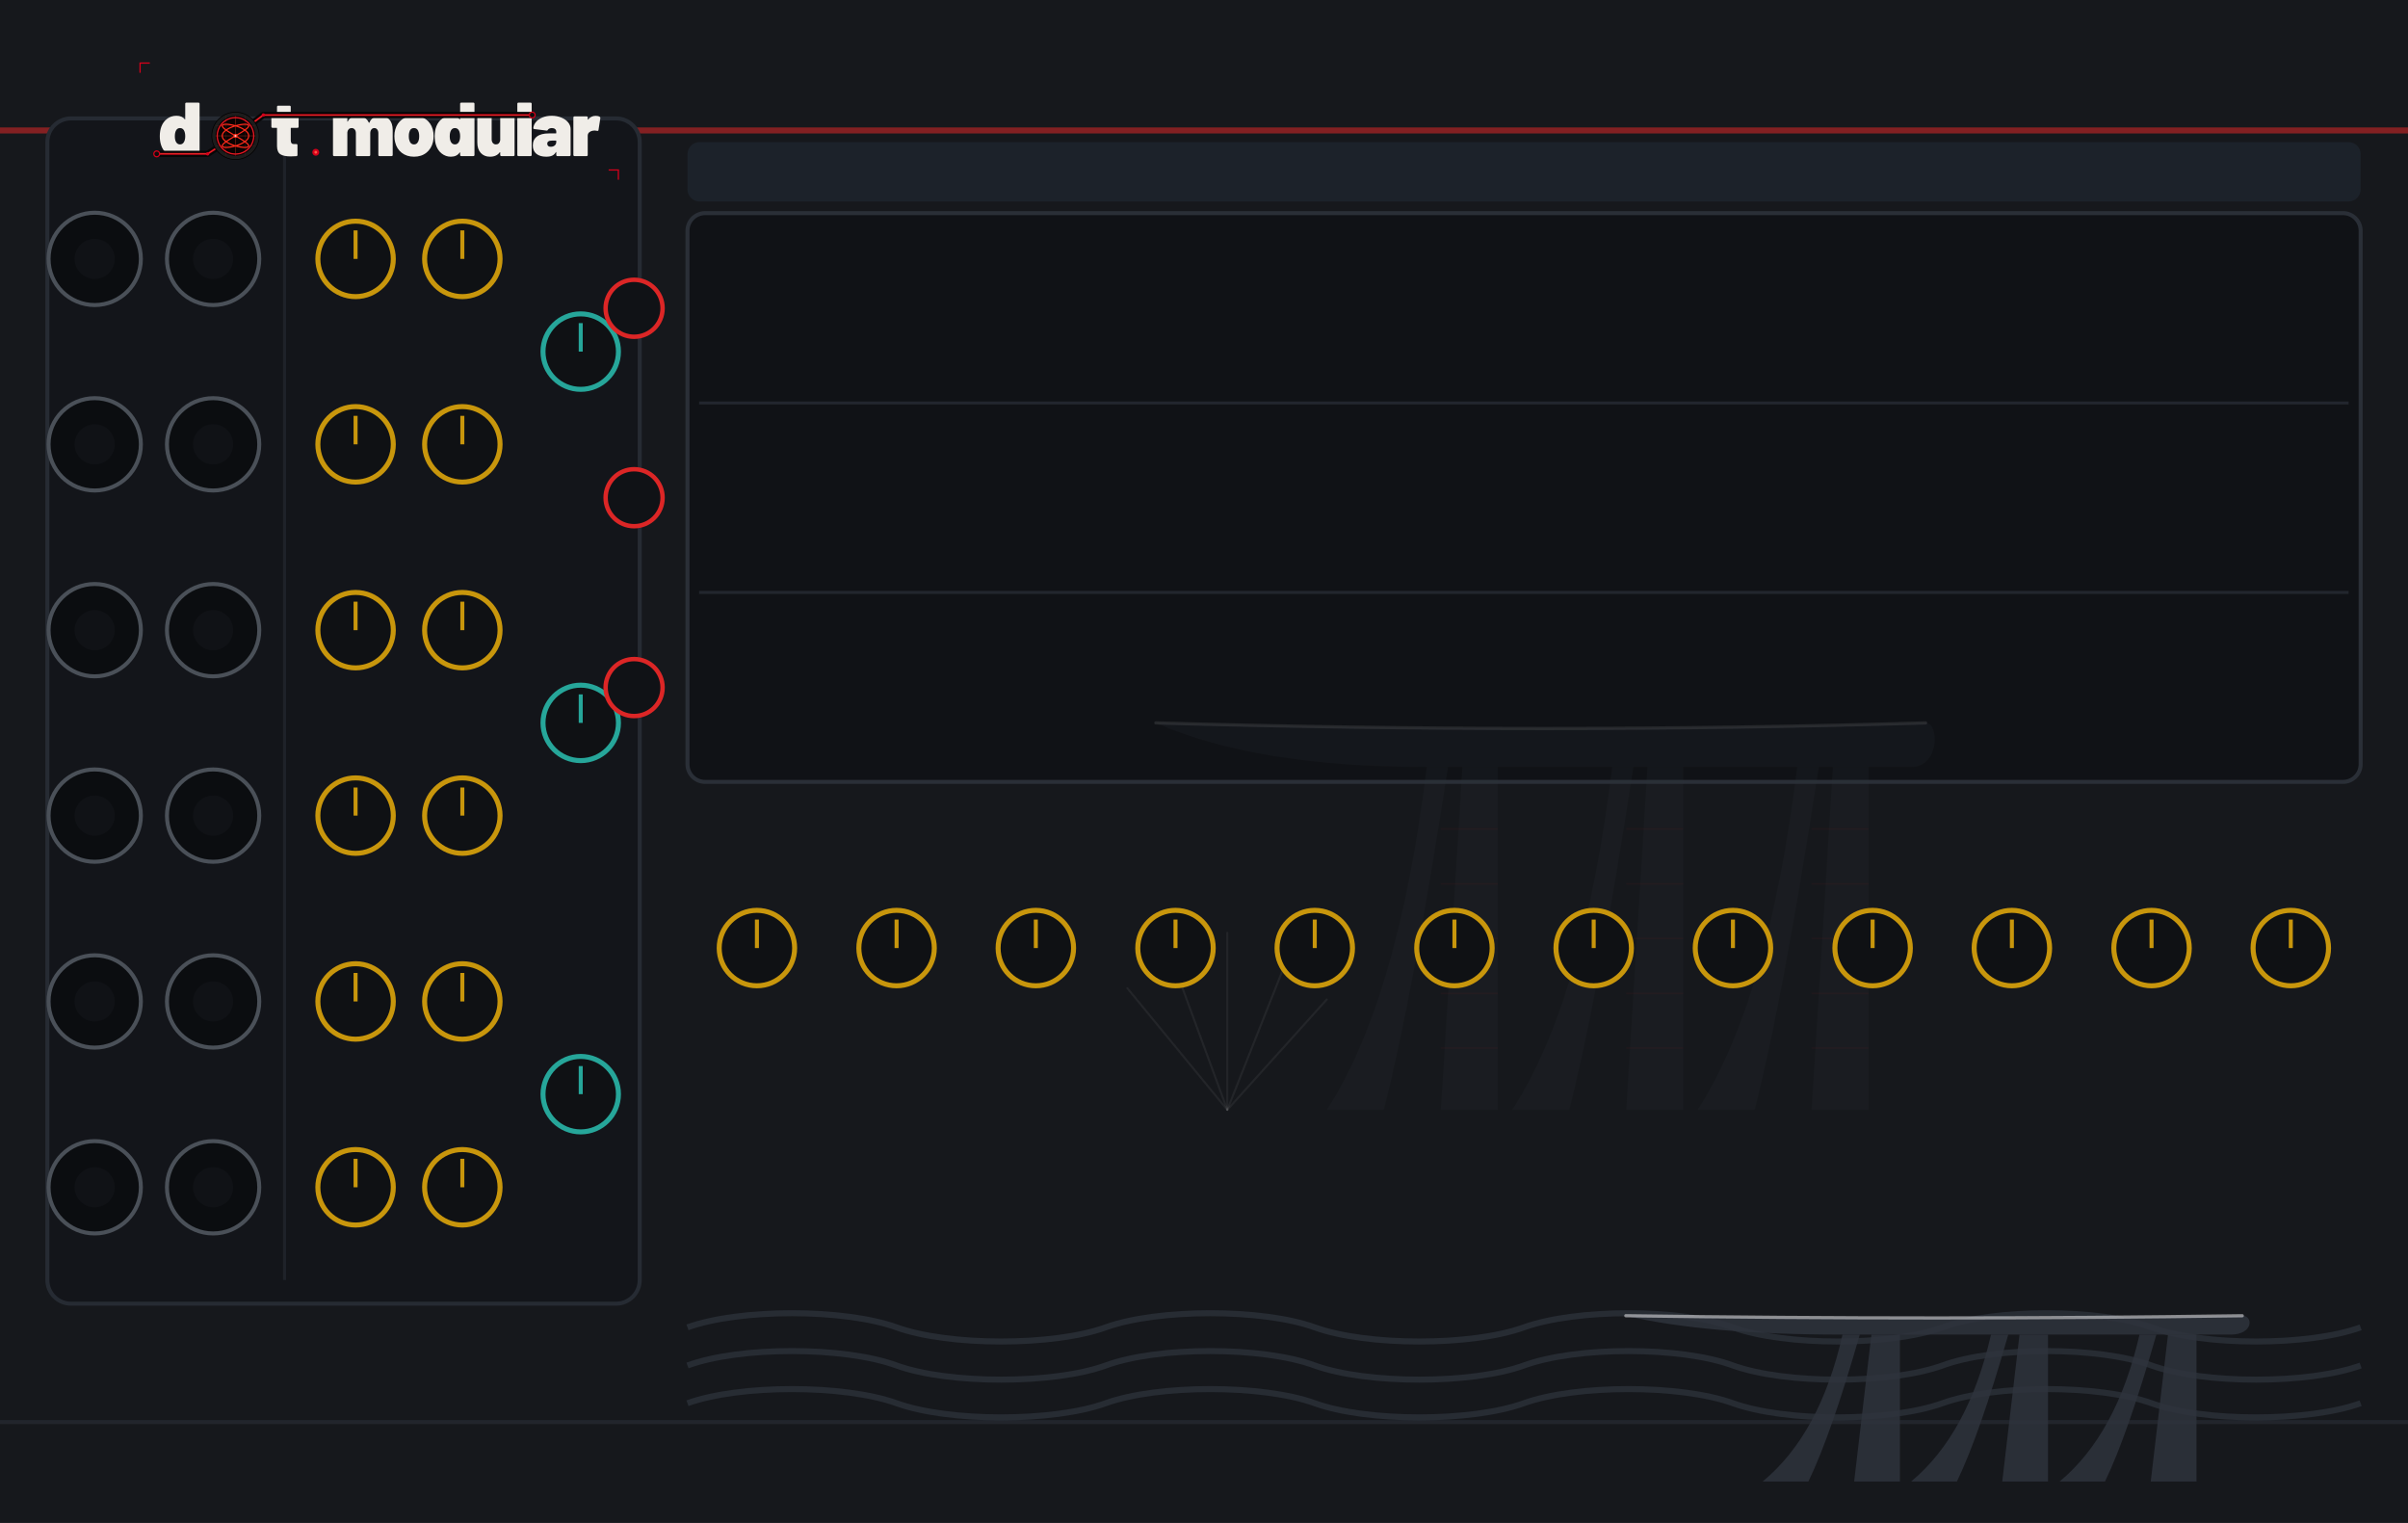
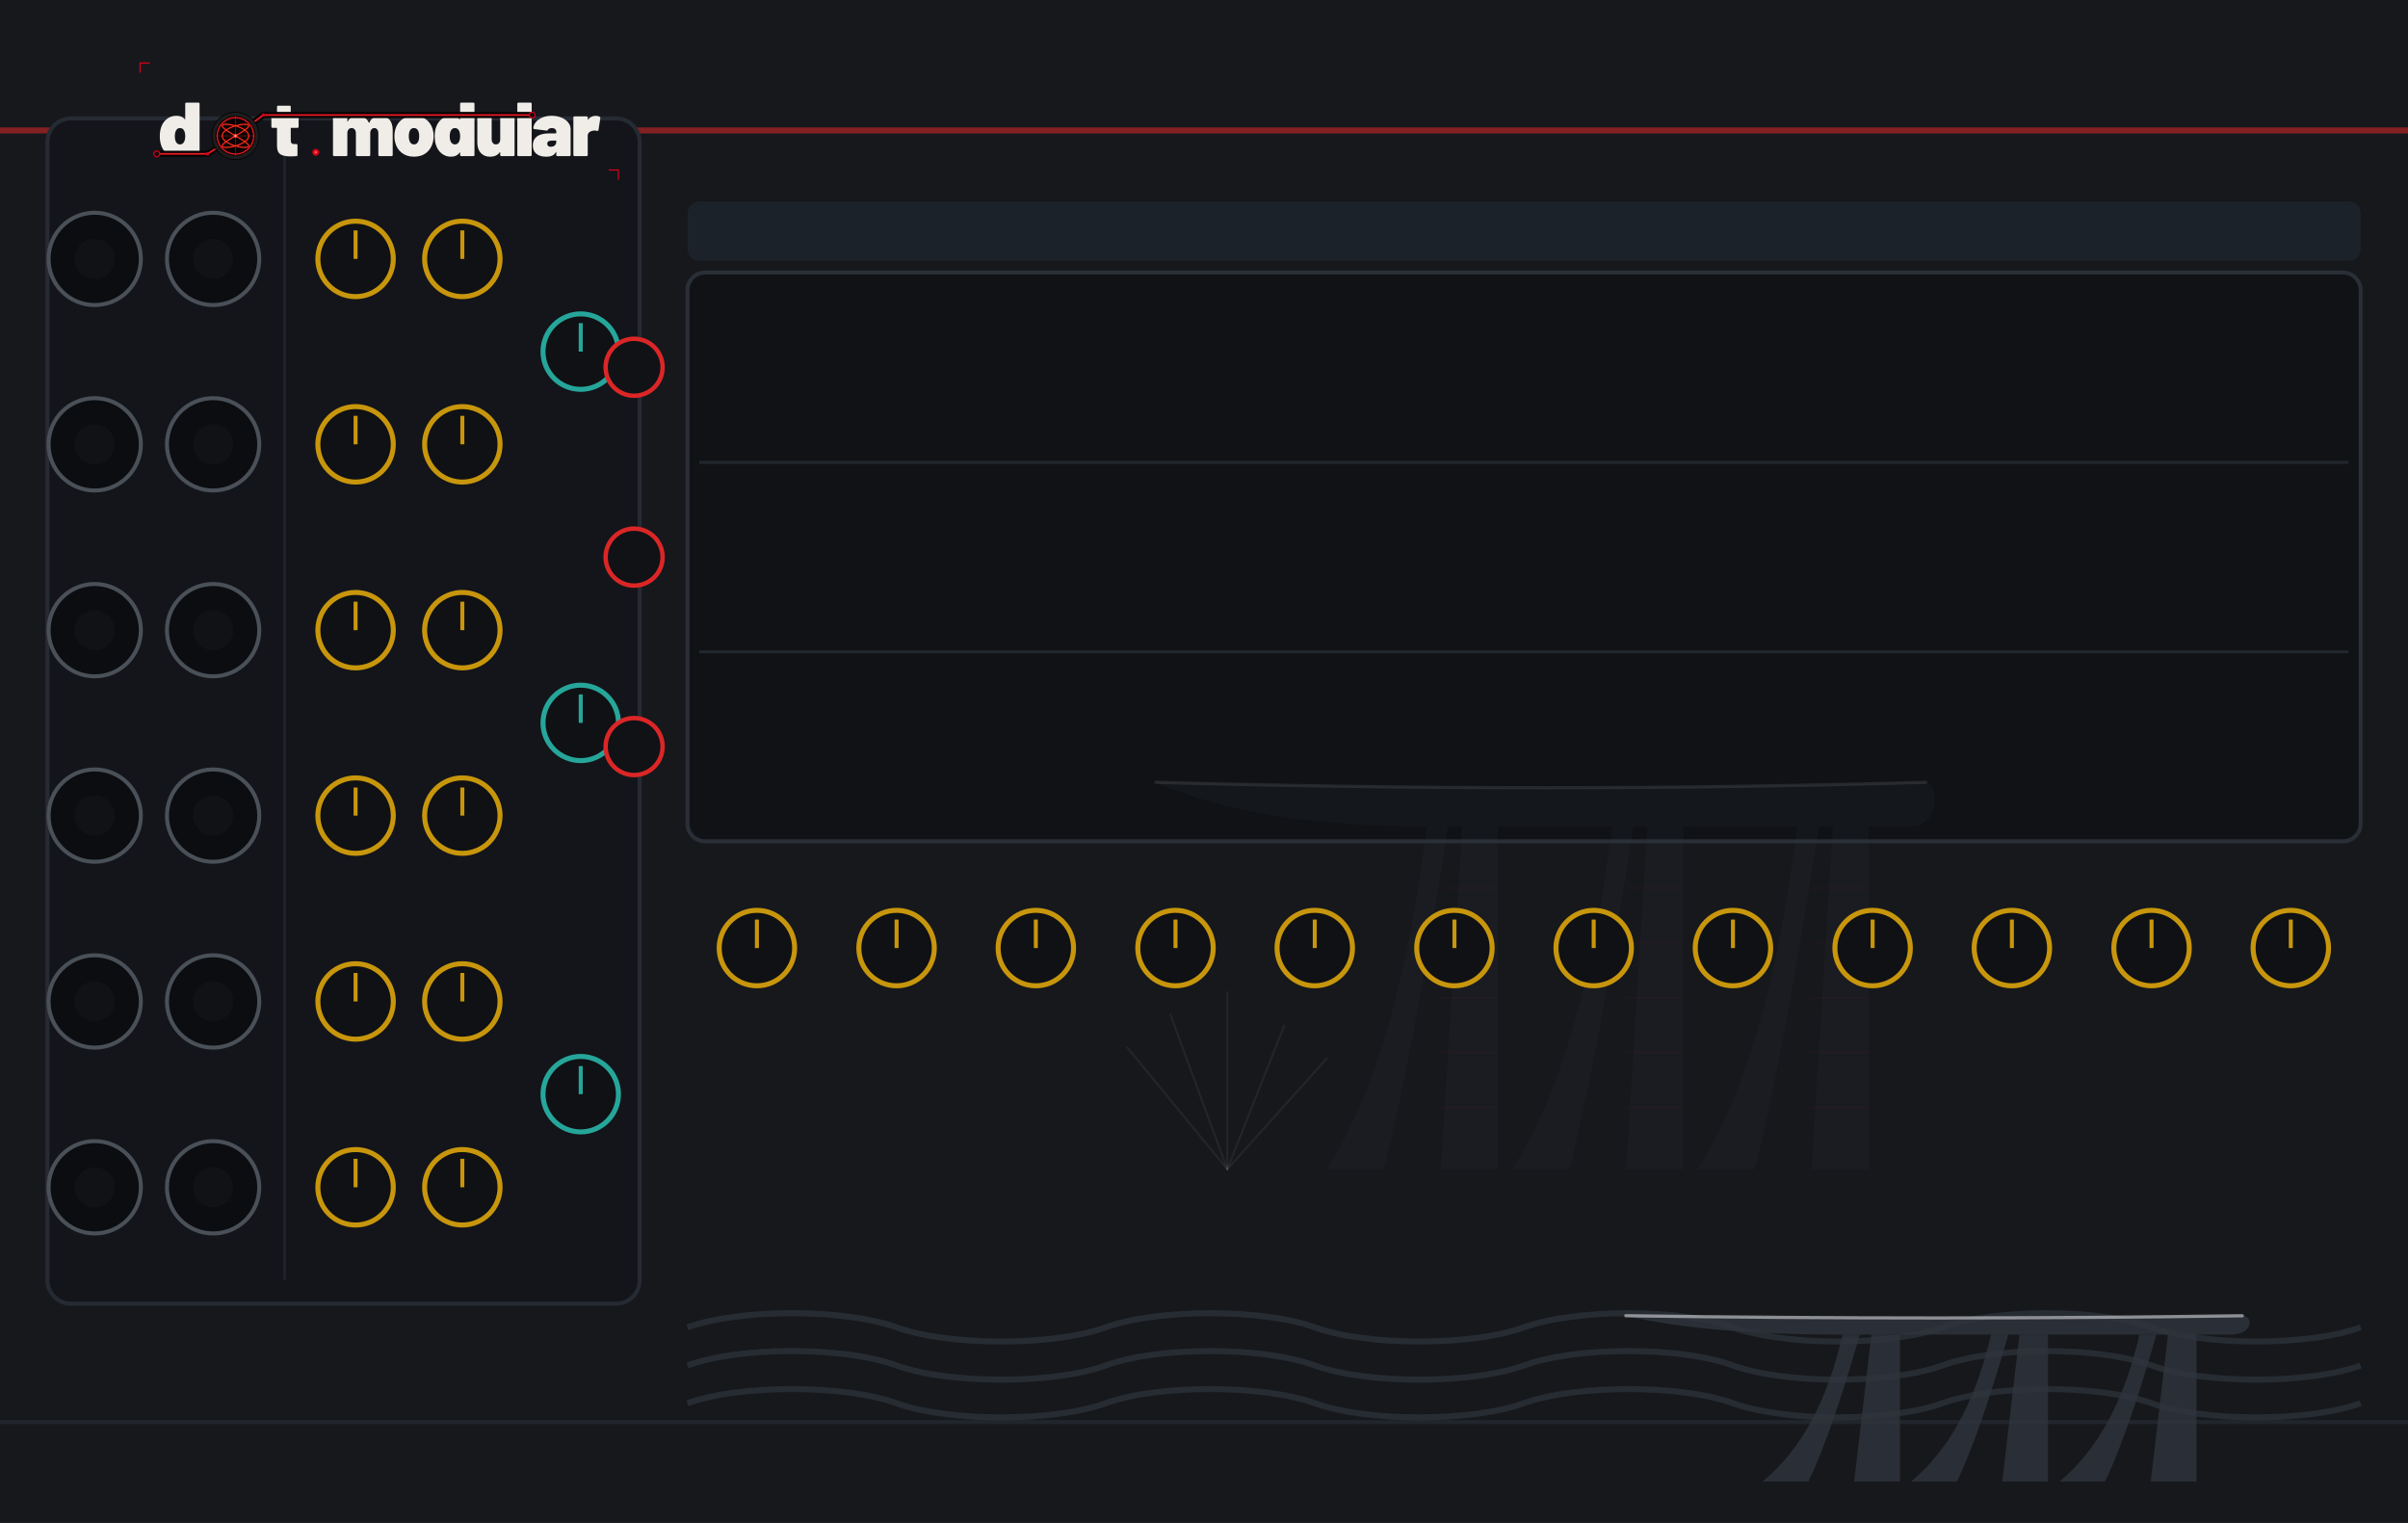
<svg xmlns="http://www.w3.org/2000/svg" width="600.0" height="379.43" viewBox="0 0 600.0 379.43">
  <g>
    <rect width="600.0" height="379.43" fill="#16181c" />
    <line x1="0" y1="32.5" x2="600.0" y2="32.5" stroke="#dc2626" stroke-width="1.5" opacity="0.55" />
    <line x1="0" y1="354.3" x2="600.0" y2="354.3" stroke="#262b33" stroke-width="1" opacity="0.7" />
-     <rect x="171.3" y="35.4" width="416.9" height="14.8" rx="3.0" fill="#202833" opacity="0.6" />
-     <rect x="171.3" y="53.1" width="416.9" height="141.7" rx="4.4" fill="#101216" stroke="#2a2f37" stroke-width="1" />
-     <path d="M 330.6 276.5 Q 348.4 249.0 355.5 191.1 L 360.8 191.1 Q 351.9 249.0 344.8 276.5 Z" fill="#2e333c" fill-opacity="0.16" />
-     <path d="M 376.8 276.5 Q 394.6 249.0 401.7 191.1 L 407.0 191.1 Q 398.1 249.0 391.0 276.5 Z" fill="#2e333c" fill-opacity="0.16" />
-     <path d="M 423.0 276.5 Q 440.7 249.0 447.8 191.1 L 453.2 191.1 Q 444.3 249.0 437.2 276.5 Z" fill="#2e333c" fill-opacity="0.16" />
-     <polygon points="359.0,276.5 364.4,191.1 373.2,191.1 373.2,276.5" fill="#2e333c" fill-opacity="0.16" />
-     <polygon points="405.2,276.5 410.5,191.1 419.4,191.1 419.4,276.5" fill="#2e333c" fill-opacity="0.16" />
-     <polygon points="451.4,276.5 456.7,191.1 465.6,191.1 465.6,276.5" fill="#2e333c" fill-opacity="0.16" />
-     <line x1="359.0" y1="206.5" x2="373.2" y2="206.5" stroke="#dc2626" stroke-width="0.4" stroke-opacity="0.048" />
-     <line x1="359.0" y1="220.2" x2="373.2" y2="220.2" stroke="#dc2626" stroke-width="0.4" stroke-opacity="0.048" />
-     <line x1="359.0" y1="233.8" x2="373.2" y2="233.8" stroke="#dc2626" stroke-width="0.4" stroke-opacity="0.048" />
-     <line x1="359.0" y1="247.5" x2="373.2" y2="247.5" stroke="#dc2626" stroke-width="0.4" stroke-opacity="0.048" />
-     <line x1="359.0" y1="261.1" x2="373.2" y2="261.1" stroke="#dc2626" stroke-width="0.4" stroke-opacity="0.048" />
-     <line x1="405.2" y1="206.5" x2="419.4" y2="206.5" stroke="#dc2626" stroke-width="0.4" stroke-opacity="0.048" />
-     <line x1="405.2" y1="220.2" x2="419.4" y2="220.2" stroke="#dc2626" stroke-width="0.4" stroke-opacity="0.048" />
-     <line x1="405.2" y1="233.8" x2="419.4" y2="233.8" stroke="#dc2626" stroke-width="0.4" stroke-opacity="0.048" />
-     <line x1="405.2" y1="247.5" x2="419.4" y2="247.5" stroke="#dc2626" stroke-width="0.4" stroke-opacity="0.048" />
-     <line x1="405.2" y1="261.1" x2="419.4" y2="261.1" stroke="#dc2626" stroke-width="0.4" stroke-opacity="0.048" />
-     <line x1="451.4" y1="206.5" x2="465.6" y2="206.5" stroke="#dc2626" stroke-width="0.4" stroke-opacity="0.048" />
-     <line x1="451.4" y1="220.2" x2="465.6" y2="220.2" stroke="#dc2626" stroke-width="0.4" stroke-opacity="0.048" />
-     <line x1="451.4" y1="233.8" x2="465.6" y2="233.8" stroke="#dc2626" stroke-width="0.4" stroke-opacity="0.048" />
-     <line x1="451.4" y1="247.5" x2="465.6" y2="247.5" stroke="#dc2626" stroke-width="0.4" stroke-opacity="0.048" />
-     <line x1="451.4" y1="261.1" x2="465.6" y2="261.1" stroke="#dc2626" stroke-width="0.4" stroke-opacity="0.048" />
-     <path d="M 288.0 180.1 Q 385.7 182.9 479.8 180.1 C 483.3 180.1 483.3 191.1 476.2 191.1 L 355.5 191.1 Q 312.9 191.1 288.0 180.1 Z" fill="#2e333c" fill-opacity="0.16" />
-     <path d="M 288.0 180.1 Q 385.7 182.9 479.8 180.1" fill="none" stroke="#d8d8dc" stroke-width="0.8" stroke-opacity="0.112" stroke-linecap="round" />
-     <line x1="305.8" y1="276.5" x2="280.9" y2="246.2" stroke="#d8d8dc" stroke-width="0.5" stroke-opacity="0.072" stroke-linecap="round" />
-     <line x1="305.8" y1="276.5" x2="291.6" y2="237.9" stroke="#d8d8dc" stroke-width="0.5" stroke-opacity="0.072" stroke-linecap="round" />
-     <line x1="305.8" y1="276.5" x2="305.8" y2="232.4" stroke="#d8d8dc" stroke-width="0.5" stroke-opacity="0.072" stroke-linecap="round" />
-     <line x1="305.8" y1="276.5" x2="320.0" y2="240.7" stroke="#d8d8dc" stroke-width="0.5" stroke-opacity="0.072" stroke-linecap="round" />
-     <line x1="305.8" y1="276.5" x2="330.6" y2="249.0" stroke="#d8d8dc" stroke-width="0.5" stroke-opacity="0.072" stroke-linecap="round" />
-     <line x1="174.2" y1="100.4" x2="585.2" y2="100.4" stroke="#2a2f37" stroke-width="0.75" opacity="0.7" />
-     <line x1="174.2" y1="147.6" x2="585.2" y2="147.6" stroke="#2a2f37" stroke-width="0.75" opacity="0.7" />
+     <rect x="171.3" y="50.2" width="416.9" height="14.8" rx="3.0" fill="#202833" opacity="0.6" />
+     <rect x="171.3" y="67.9" width="416.9" height="141.7" rx="4.4" fill="#101216" stroke="#2a2f37" stroke-width="1" />
+     <path d="M 330.6 291.3 Q 348.4 263.7 355.5 205.9 L 360.8 205.9 Q 351.9 263.7 344.8 291.3 Z" fill="#2e333c" fill-opacity="0.16" />
+     <path d="M 376.8 291.3 Q 394.6 263.7 401.7 205.9 L 407.0 205.9 Q 398.1 263.7 391.0 291.3 Z" fill="#2e333c" fill-opacity="0.16" />
+     <path d="M 423.0 291.3 Q 440.7 263.7 447.8 205.9 L 453.2 205.9 Q 444.3 263.7 437.2 291.3 Z" fill="#2e333c" fill-opacity="0.16" />
+     <polygon points="359.0,291.3 364.4,205.9 373.2,205.9 373.2,291.3" fill="#2e333c" fill-opacity="0.16" />
+     <polygon points="405.2,291.3 410.5,205.9 419.4,205.9 419.4,291.3" fill="#2e333c" fill-opacity="0.16" />
+     <polygon points="451.4,291.3 456.7,205.9 465.6,205.9 465.6,291.3" fill="#2e333c" fill-opacity="0.16" />
+     <line x1="359.0" y1="221.3" x2="373.2" y2="221.3" stroke="#dc2626" stroke-width="0.4" stroke-opacity="0.048" />
+     <line x1="359.0" y1="234.9" x2="373.2" y2="234.9" stroke="#dc2626" stroke-width="0.4" stroke-opacity="0.048" />
+     <line x1="359.0" y1="248.6" x2="373.2" y2="248.6" stroke="#dc2626" stroke-width="0.4" stroke-opacity="0.048" />
+     <line x1="359.0" y1="262.2" x2="373.2" y2="262.2" stroke="#dc2626" stroke-width="0.4" stroke-opacity="0.048" />
+     <line x1="359.0" y1="275.9" x2="373.2" y2="275.9" stroke="#dc2626" stroke-width="0.4" stroke-opacity="0.048" />
+     <line x1="405.2" y1="221.3" x2="419.4" y2="221.3" stroke="#dc2626" stroke-width="0.4" stroke-opacity="0.048" />
+     <line x1="405.2" y1="234.9" x2="419.4" y2="234.9" stroke="#dc2626" stroke-width="0.4" stroke-opacity="0.048" />
+     <line x1="405.2" y1="248.6" x2="419.4" y2="248.6" stroke="#dc2626" stroke-width="0.4" stroke-opacity="0.048" />
+     <line x1="405.2" y1="262.2" x2="419.4" y2="262.2" stroke="#dc2626" stroke-width="0.4" stroke-opacity="0.048" />
+     <line x1="405.2" y1="275.9" x2="419.4" y2="275.9" stroke="#dc2626" stroke-width="0.4" stroke-opacity="0.048" />
+     <line x1="451.4" y1="221.3" x2="465.6" y2="221.3" stroke="#dc2626" stroke-width="0.4" stroke-opacity="0.048" />
+     <line x1="451.4" y1="234.9" x2="465.6" y2="234.9" stroke="#dc2626" stroke-width="0.4" stroke-opacity="0.048" />
+     <line x1="451.4" y1="248.6" x2="465.6" y2="248.6" stroke="#dc2626" stroke-width="0.4" stroke-opacity="0.048" />
+     <line x1="451.4" y1="262.2" x2="465.6" y2="262.2" stroke="#dc2626" stroke-width="0.4" stroke-opacity="0.048" />
+     <line x1="451.4" y1="275.9" x2="465.6" y2="275.9" stroke="#dc2626" stroke-width="0.4" stroke-opacity="0.048" />
+     <path d="M 288.0 194.9 Q 385.7 197.6 479.8 194.9 C 483.3 194.9 483.3 205.9 476.2 205.9 L 355.5 205.9 Q 312.9 205.9 288.0 194.9 Z" fill="#2e333c" fill-opacity="0.16" />
+     <path d="M 288.0 194.9 Q 385.7 197.6 479.8 194.9" fill="none" stroke="#d8d8dc" stroke-width="0.8" stroke-opacity="0.112" stroke-linecap="round" />
+     <line x1="305.8" y1="291.3" x2="280.9" y2="261.0" stroke="#d8d8dc" stroke-width="0.5" stroke-opacity="0.072" stroke-linecap="round" />
+     <line x1="305.8" y1="291.3" x2="291.6" y2="252.7" stroke="#d8d8dc" stroke-width="0.5" stroke-opacity="0.072" stroke-linecap="round" />
+     <line x1="305.8" y1="291.3" x2="305.8" y2="247.2" stroke="#d8d8dc" stroke-width="0.5" stroke-opacity="0.072" stroke-linecap="round" />
+     <line x1="305.8" y1="291.3" x2="320.0" y2="255.5" stroke="#d8d8dc" stroke-width="0.5" stroke-opacity="0.072" stroke-linecap="round" />
+     <line x1="305.8" y1="291.3" x2="330.6" y2="263.7" stroke="#d8d8dc" stroke-width="0.5" stroke-opacity="0.072" stroke-linecap="round" />
+     <line x1="174.2" y1="115.2" x2="585.2" y2="115.2" stroke="#2a2f37" stroke-width="0.75" opacity="0.7" />
+     <line x1="174.2" y1="162.4" x2="585.2" y2="162.4" stroke="#2a2f37" stroke-width="0.75" opacity="0.7" />
    <path d="M 171.3 330.7 C 184.3 326.0 210.3 326.0 223.4 330.7 C 236.4 335.4 262.5 335.4 275.5 330.7 C 288.5 326.0 314.6 326.0 327.6 330.7 C 340.6 335.4 366.7 335.4 379.7 330.7 C 392.8 326.0 418.8 326.0 431.8 330.7 C 444.9 335.4 470.9 335.4 484.0 330.7 C 497.0 326.0 523.0 326.0 536.1 330.7 C 549.1 335.4 575.2 335.4 588.2 330.7 " fill="none" stroke="#333944" stroke-width="1.5" stroke-opacity="0.6" />
    <path d="M 171.3 340.2 C 184.3 335.4 210.3 335.4 223.4 340.2 C 236.4 344.9 262.5 344.9 275.5 340.2 C 288.5 335.4 314.6 335.4 327.6 340.2 C 340.6 344.9 366.7 344.9 379.7 340.2 C 392.8 335.4 418.8 335.4 431.8 340.2 C 444.9 344.9 470.9 344.9 484.0 340.2 C 497.0 335.4 523.0 335.4 536.1 340.2 C 549.1 344.9 575.2 344.9 588.2 340.2 " fill="none" stroke="#333944" stroke-width="1.5" stroke-opacity="0.6" />
    <path d="M 171.3 349.6 C 184.3 344.9 210.3 344.9 223.4 349.6 C 236.4 354.3 262.5 354.3 275.5 349.6 C 288.5 344.9 314.6 344.9 327.6 349.6 C 340.6 354.3 366.7 354.3 379.7 349.6 C 392.8 344.9 418.8 344.9 431.8 349.6 C 444.9 354.3 470.9 354.3 484.0 349.6 C 497.0 344.9 523.0 344.9 536.1 349.6 C 549.1 354.3 575.2 354.3 588.2 349.6 " fill="none" stroke="#333944" stroke-width="1.5" stroke-opacity="0.6" />
    <path d="M 439.2 369.1 Q 453.5 357.3 459.1 332.5 L 463.4 332.5 Q 456.3 357.3 450.6 369.1 Z" fill="#2e333c" fill-opacity="0.85" />
    <path d="M 476.2 369.1 Q 490.4 357.3 496.1 332.5 L 500.4 332.5 Q 493.3 357.3 487.6 369.1 Z" fill="#2e333c" fill-opacity="0.85" />
    <path d="M 513.2 369.1 Q 527.4 357.3 533.1 332.5 L 537.3 332.5 Q 530.2 357.3 524.5 369.1 Z" fill="#2e333c" fill-opacity="0.85" />
    <polygon points="462.0,369.1 466.3,332.5 473.4,332.5 473.4,369.1" fill="#2e333c" fill-opacity="0.85" />
    <polygon points="498.9,369.1 503.2,332.5 510.3,332.5 510.3,369.1" fill="#2e333c" fill-opacity="0.85" />
    <polygon points="535.9,369.1 540.2,332.5 547.3,332.5 547.3,369.1" fill="#2e333c" fill-opacity="0.85" />
    <path d="M 405.1 327.8 Q 483.3 328.9 558.7 327.8 C 561.5 327.8 561.5 332.5 555.8 332.5 L 459.1 332.5 Q 425.0 332.5 405.1 327.8 Z" fill="#2e333c" fill-opacity="0.85" />
    <path d="M 405.1 327.8 Q 483.3 328.9 558.7 327.8" fill="none" stroke="#d8d8dc" stroke-width="0.8" stroke-opacity="0.595" stroke-linecap="round" />
    <rect x="11.8" y="29.5" width="147.6" height="295.3" rx="5.9" fill="#13151a" stroke="#262b33" stroke-width="1" />
    <line x1="70.9" y1="35.4" x2="70.9" y2="318.9" stroke="#262b33" stroke-width="0.75" opacity="0.6" />
  </g>
  <g>
    <g transform="translate(32.48,13.29) scale(0.17297)">
      <g transform="translate(40.00,148.00) scale(0.11,-0.11)">
        <path d="M370 700H528Q535 700 539.0 696.0Q543 692 543 685V15Q543 8 539.0 4.0Q535 0 528 0H370Q363 0 359.0 4.0Q355 8 355 15V45Q355 48 353.0 49.0Q351 50 349 47Q312 -8 233 -8Q166 -8 112.5 34.5Q59 77 37 150Q22 200 22 262Q22 334 44 390Q68 451 119.0 489.5Q170 528 241 528Q314 528 349 482Q351 480 353.0 480.5Q355 481 355 484V685Q355 692 359.0 696.0Q363 700 370 700ZM355 259Q355 307 339 336Q321 367 287 367Q251 367 234 334Q219 306 219 259Q219 214 234 186Q252 153 287 153Q322 153 340 187Q355 216 355 259Z" fill="#f0ede8" />
      </g>
      <g transform="translate(201.37,148.00) scale(0.11,-0.11)">
        <path d="M358 370H275Q270 370 270 365V208Q270 158 306 158H343Q350 158 354.0 154.0Q358 150 358 143V15Q358 1 343 -1Q304 -4 268 -4Q177 -4 134.0 24.0Q91 52 90 130V365Q90 370 85 370H31Q24 370 20.0 374.0Q16 378 16 385V505Q16 512 20.0 516.0Q24 520 31 520H85Q90 520 90 525V645Q90 652 94.0 656.0Q98 660 105 660H255Q262 660 266.0 656.0Q270 652 270 645V525Q270 520 275 520H358Q365 520 369.0 516.0Q373 512 373 505V385Q373 378 369.0 374.0Q365 370 358 370Z" fill="#f0ede8" />
      </g>
      <g transform="translate(288.27,148.00) scale(0.11,-0.11)">
        <path d="M815 341V15Q815 8 811.0 4.0Q807 0 800 0H642Q635 0 631.0 4.0Q627 8 627 15V300Q627 330 612.5 348.5Q598 367 575 367Q551 367 536.0 348.5Q521 330 521 300V15Q521 8 517.0 4.0Q513 0 506 0H348Q341 0 337.0 4.0Q333 8 333 15V300Q333 330 317.5 348.5Q302 367 277 367Q255 367 240.5 353.5Q226 340 222 317Q221 315 221 311V15Q221 8 217.0 4.0Q213 0 206 0H48Q41 0 37.0 4.0Q33 8 33 15V505Q33 512 37.0 516.0Q41 520 48 520H206Q213 520 217.0 516.0Q221 512 221 505V455Q221 451 223.0 451.0Q225 451 227 454Q265 528 355 528Q406 528 444.5 504.5Q483 481 503 437Q506 432 509 438Q529 483 564.5 505.5Q600 528 648 528Q727 528 771.0 479.0Q815 430 815 341Z" fill="#f0ede8" />
      </g>
      <g transform="translate(377.92,148.00) scale(0.11,-0.11)">
        <path d="M32 181Q22 217 22 261Q22 310 34 350Q58 433 122.5 480.5Q187 528 280 528Q373 528 436.5 480.5Q500 433 524 352Q536 310 536 263Q536 225 528 187Q507 97 441.5 44.5Q376 -8 279 -8Q184 -8 118.5 43.0Q53 94 32 181ZM343 217Q347 236 347 262Q347 285 342 308Q327 367 279 367Q229 367 216 308Q211 291 211 262Q211 236 215 217Q230 153 279 153Q305 153 321.0 170.5Q337 188 343 217Z" fill="#f0ede8" />
      </g>
      <g transform="translate(436.00,148.00) scale(0.11,-0.11)">
        <path d="M370 700H528Q535 700 539.0 696.0Q543 692 543 685V15Q543 8 539.0 4.0Q535 0 528 0H370Q363 0 359.0 4.0Q355 8 355 15V45Q355 48 353.0 49.0Q351 50 349 47Q312 -8 233 -8Q166 -8 112.5 34.5Q59 77 37 150Q22 200 22 262Q22 334 44 390Q68 451 119.0 489.5Q170 528 241 528Q314 528 349 482Q351 480 353.0 480.5Q355 481 355 484V685Q355 692 359.0 696.0Q363 700 370 700ZM355 259Q355 307 339 336Q321 367 287 367Q251 367 234 334Q219 306 219 259Q219 214 234 186Q252 153 287 153Q322 153 340 187Q355 216 355 259Z" fill="#f0ede8" />
      </g>
      <g transform="translate(496.39,148.00) scale(0.11,-0.11)">
        <path d="M346 520H504Q511 520 515.0 516.0Q519 512 519 505V15Q519 8 515.0 4.0Q511 0 504 0H346Q339 0 335.0 4.0Q331 8 331 15V48Q331 51 329.0 52.0Q327 53 325 50Q284 -8 197 -8Q121 -8 76.0 41.5Q31 91 31 179V505Q31 512 35.0 516.0Q39 520 46 520H204Q211 520 215.0 516.0Q219 512 219 505V220Q219 190 234.5 171.5Q250 153 275 153Q297 153 311.5 166.5Q326 180 330 203Q331 205 331 209V505Q331 512 335.0 516.0Q339 520 346 520Z" fill="#f0ede8" />
      </g>
      <g transform="translate(553.81,148.00) scale(0.11,-0.11)">
        <path d="M33 15V685Q33 692 37.0 696.0Q41 700 48 700H206Q213 700 217.0 696.0Q221 692 221 685V15Q221 8 217.0 4.0Q213 0 206 0H48Q41 0 37.0 4.0Q33 8 33 15Z" fill="#f0ede8" />
      </g>
      <g transform="translate(578.45,148.00) scale(0.11,-0.11)">
        <path d="M507 355V15Q507 8 503.0 4.0Q499 0 492 0H334Q327 0 323.0 4.0Q319 8 319 15V50Q319 54 317.5 54.5Q316 55 314 52Q297 21 267.0 6.5Q237 -8 188 -8Q106 -8 59.0 29.5Q12 67 12 139Q12 215 65.5 256.0Q119 297 221 297H314Q319 297 319 302V320Q319 341 303.5 354.0Q288 367 262 367Q244 367 230.0 361.0Q216 355 210 345Q206 338 202.5 335.5Q199 333 193 334L32 354Q18 356 18 366Q22 411 54.0 448.0Q86 485 139.5 506.5Q193 528 259 528Q327 528 384.0 505.0Q441 482 474.0 442.0Q507 402 507 355ZM319 185V198Q319 203 314 203H264Q201 203 201 162Q201 144 212.5 133.0Q224 122 246 122Q278 122 298.5 139.0Q319 156 319 185Z" fill="#f0ede8" />
      </g>
      <g transform="translate(634.55,148.00) scale(0.11,-0.11)">
        <path d="M379 514Q388 509 386 495L362 341Q361 333 356.5 331.0Q352 329 344 331Q326 335 312 335Q297 335 284 332Q258 327 239.5 310.5Q221 294 221 266V15Q221 8 217.0 4.0Q213 0 206 0H48Q41 0 37.0 4.0Q33 8 33 15V505Q33 512 37.0 516.0Q41 520 48 520H206Q213 520 217.0 516.0Q221 512 221 505V481Q221 478 223.0 477.0Q225 476 226 478Q264 527 325 527Q359 527 379 514Z" fill="#f0ede8" />
      </g>
      <path d="M 38.0,144.8 L 111.3,144.8 L 151.4,118.8 L 191.6,88.8 L 578.9,88.8" fill="none" stroke="#070707" stroke-width="9.0" stroke-linecap="round" stroke-linejoin="round" />
      <path d="M 38.0,144.8 L 111.3,144.8 L 151.4,118.8 L 191.6,88.8 L 578.9,88.8" fill="none" stroke="#d4001a" stroke-width="2.60" stroke-linecap="round" stroke-linejoin="round" />
      <path d="M 38.0,144.8 L 111.3,144.8 L 151.4,118.8 L 191.6,88.8 L 578.9,88.8" fill="none" stroke="#ff5533" stroke-width="0.88" stroke-linecap="round" stroke-linejoin="round" opacity="0.7" />
      <circle cx="38.0" cy="144.8" r="4.2" fill="#0d0d0d" stroke="#d4001a" stroke-width="1.76" />
      <circle cx="578.9" cy="88.8" r="4.2" fill="#0d0d0d" stroke="#d4001a" stroke-width="1.76" />
      <circle cx="111.3" cy="144.8" r="2.4" fill="#d4001a" />
      <circle cx="191.6" cy="88.8" r="2.4" fill="#d4001a" />
      <g transform="translate(151.430,118.850)">
        <circle r="34.100" fill="#1c1c1c" stroke="#000000" stroke-width="1.023" />
        <circle r="28.644" fill="#0a0202" />
        <g stroke="#a83020" stroke-width="0.682" opacity="0.9">
          <line x1="-28.644" y1="0" x2="28.644" y2="0" />
          <line x1="0" y1="-28.644" x2="0" y2="28.644" />
        </g>
        <g stroke="#7a2018" stroke-width="0.443" opacity="0.6">
          <line x1="-28.644" y1="-14.322" x2="28.644" y2="-14.322" />
          <line x1="-14.322" y1="-28.644" x2="-14.322" y2="28.644" />
          <line x1="-28.644" y1="14.322" x2="28.644" y2="14.322" />
          <line x1="14.322" y1="-28.644" x2="14.322" y2="28.644" />
        </g>
        <path d="M 19.10,0.00 L 19.01,1.05 L 18.76,2.09 L 18.34,3.13 L 17.76,4.16 L 17.01,5.16 L 16.12,6.15 L 15.09,7.11 L 13.92,8.05 L 12.63,8.95 L 11.22,9.82 L 9.72,10.65 L 8.13,11.44 L 6.47,12.18 L 4.75,12.87 L 2.99,13.52 L 1.20,14.11 L -0.60,14.64 L -2.39,15.12 L -4.17,15.54 L -5.90,15.89 L -7.58,16.18 L -9.20,16.41 L -10.73,16.58 L -12.17,16.68 L -13.50,16.71 L -14.71,16.68 L -15.79,16.58 L -16.73,16.41 L -17.53,16.18 L -18.16,15.89 L -18.64,15.54 L -18.95,15.12 L -19.09,14.64 L -19.06,14.11 L -18.86,13.52 L -18.50,12.87 L -17.97,12.18 L -17.28,11.44 L -16.44,10.65 L -15.45,9.82 L -14.32,8.95 L -13.07,8.05 L -11.70,7.11 L -10.23,6.15 L -8.67,5.16 L -7.03,4.16 L -5.33,3.13 L -3.58,2.09 L -1.80,1.05 L -0.00,0.00 L 1.80,-1.05 L 3.58,-2.09 L 5.33,-3.13 L 7.03,-4.16 L 8.67,-5.16 L 10.23,-6.15 L 11.70,-7.11 L 13.07,-8.05 L 14.32,-8.95 L 15.45,-9.82 L 16.44,-10.65 L 17.28,-11.44 L 17.97,-12.18 L 18.50,-12.87 L 18.86,-13.52 L 19.06,-14.11 L 19.09,-14.64 L 18.95,-15.12 L 18.64,-15.54 L 18.16,-15.89 L 17.53,-16.18 L 16.73,-16.41 L 15.79,-16.58 L 14.71,-16.68 L 13.50,-16.71 L 12.17,-16.68 L 10.73,-16.58 L 9.20,-16.41 L 7.58,-16.18 L 5.90,-15.89 L 4.17,-15.54 L 2.39,-15.12 L 0.60,-14.64 L -1.20,-14.11 L -2.99,-13.52 L -4.75,-12.87 L -6.47,-12.18 L -8.13,-11.44 L -9.72,-10.65 L -11.22,-9.82 L -12.63,-8.95 L -13.92,-8.05 L -15.09,-7.11 L -16.12,-6.15 L -17.01,-5.16 L -17.76,-4.16 L -18.34,-3.13 L -18.76,-2.09 L -19.01,-1.05 L -19.10,-0.00 L -19.01,1.05 L -18.76,2.09 L -18.34,3.13 L -17.76,4.16 L -17.01,5.16 L -16.12,6.15 L -15.09,7.11 L -13.92,8.05 L -12.63,8.95 L -11.22,9.82 L -9.72,10.65 L -8.13,11.44 L -6.47,12.18 L -4.75,12.87 L -2.99,13.52 L -1.20,14.11 L 0.60,14.64 L 2.39,15.12 L 4.17,15.54 L 5.90,15.89 L 7.58,16.18 L 9.20,16.41 L 10.73,16.58 L 12.17,16.68 L 13.50,16.71 L 14.71,16.68 L 15.79,16.58 L 16.73,16.41 L 17.53,16.18 L 18.16,15.89 L 18.64,15.54 L 18.95,15.12 L 19.09,14.64 L 19.06,14.11 L 18.86,13.52 L 18.50,12.87 L 17.97,12.18 L 17.28,11.44 L 16.44,10.65 L 15.45,9.82 L 14.32,8.95 L 13.07,8.05 L 11.70,7.11 L 10.23,6.15 L 8.67,5.16 L 7.03,4.16 L 5.33,3.13 L 3.58,2.09 L 1.80,1.05 L 0.00,0.00 L -1.80,-1.05 L -3.58,-2.09 L -5.33,-3.13 L -7.03,-4.16 L -8.67,-5.16 L -10.23,-6.15 L -11.70,-7.11 L -13.07,-8.05 L -14.32,-8.95 L -15.45,-9.82 L -16.44,-10.65 L -17.28,-11.44 L -17.97,-12.18 L -18.50,-12.87 L -18.86,-13.52 L -19.06,-14.11 L -19.09,-14.64 L -18.95,-15.12 L -18.64,-15.54 L -18.16,-15.89 L -17.53,-16.18 L -16.73,-16.41 L -15.79,-16.58 L -14.71,-16.68 L -13.50,-16.71 L -12.17,-16.68 L -10.73,-16.58 L -9.20,-16.41 L -7.58,-16.18 L -5.90,-15.89 L -4.17,-15.54 L -2.39,-15.12 L -0.60,-14.64 L 1.20,-14.11 L 2.99,-13.52 L 4.75,-12.87 L 6.47,-12.18 L 8.13,-11.44 L 9.72,-10.65 L 11.22,-9.82 L 12.63,-8.95 L 13.92,-8.05 L 15.09,-7.11 L 16.12,-6.15 L 17.01,-5.16 L 17.76,-4.16 L 18.34,-3.13 L 18.76,-2.09 L 19.01,-1.05 L 19.10,-0.00 Z" fill="none" stroke="#ff2a1a" stroke-width="1.705" stroke-linejoin="round" />
        <circle r="26.257" fill="none" stroke="#d4001a" stroke-width="1.876" />
        <circle r="26.257" fill="none" stroke="#ff5533" stroke-width="0.614" opacity="0.7" />
        <circle r="2.899" fill="#ff3322" />
        <circle r="1.364" fill="#ffccbb" />
      </g>
      <circle cx="267.1" cy="142.5" r="5.0" fill="#d4001a" />
      <circle cx="267.1" cy="142.5" r="2.0" fill="#ff5544" />
      <polyline points="14,28 14,14 28,14" fill="none" stroke="#d4001a" stroke-width="1.8" />
      <polyline points="703,182 703,168 689,168" fill="none" stroke="#d4001a" stroke-width="1.8" />
    </g>
  </g>
  <g>
    <circle cx="23.6" cy="64.5" r="11.5" fill="#0b0d10" stroke="#4a5058" stroke-width="1" />
    <circle cx="23.6" cy="64.5" r="5.0" fill="#101216" />
    <circle cx="53.1" cy="64.5" r="11.5" fill="#0b0d10" stroke="#4a5058" stroke-width="1" />
    <circle cx="53.1" cy="64.5" r="5.0" fill="#101216" />
    <circle cx="88.6" cy="64.5" r="9.4" fill="#0f1114" stroke="#c8960c" stroke-width="1.25" />
    <line x1="88.6" y1="64.5" x2="88.6" y2="57.4" stroke="#c8960c" stroke-width="1" />
    <circle cx="115.2" cy="64.5" r="9.4" fill="#0f1114" stroke="#c8960c" stroke-width="1.25" />
    <line x1="115.2" y1="64.5" x2="115.2" y2="57.4" stroke="#c8960c" stroke-width="1" />
    <circle cx="23.6" cy="110.7" r="11.5" fill="#0b0d10" stroke="#4a5058" stroke-width="1" />
    <circle cx="23.6" cy="110.7" r="5.0" fill="#101216" />
    <circle cx="53.1" cy="110.7" r="11.5" fill="#0b0d10" stroke="#4a5058" stroke-width="1" />
    <circle cx="53.1" cy="110.7" r="5.0" fill="#101216" />
    <circle cx="88.6" cy="110.7" r="9.4" fill="#0f1114" stroke="#c8960c" stroke-width="1.25" />
    <line x1="88.6" y1="110.7" x2="88.6" y2="103.6" stroke="#c8960c" stroke-width="1" />
    <circle cx="115.2" cy="110.7" r="9.4" fill="#0f1114" stroke="#c8960c" stroke-width="1.25" />
    <line x1="115.2" y1="110.7" x2="115.2" y2="103.6" stroke="#c8960c" stroke-width="1" />
    <circle cx="23.6" cy="157.0" r="11.5" fill="#0b0d10" stroke="#4a5058" stroke-width="1" />
    <circle cx="23.6" cy="157.0" r="5.0" fill="#101216" />
    <circle cx="53.1" cy="157.0" r="11.5" fill="#0b0d10" stroke="#4a5058" stroke-width="1" />
    <circle cx="53.1" cy="157.0" r="5.0" fill="#101216" />
    <circle cx="88.6" cy="157.0" r="9.4" fill="#0f1114" stroke="#c8960c" stroke-width="1.25" />
    <line x1="88.6" y1="157.0" x2="88.6" y2="149.9" stroke="#c8960c" stroke-width="1" />
    <circle cx="115.2" cy="157.0" r="9.4" fill="#0f1114" stroke="#c8960c" stroke-width="1.25" />
    <line x1="115.2" y1="157.0" x2="115.2" y2="149.9" stroke="#c8960c" stroke-width="1" />
    <circle cx="23.6" cy="203.2" r="11.5" fill="#0b0d10" stroke="#4a5058" stroke-width="1" />
    <circle cx="23.6" cy="203.2" r="5.0" fill="#101216" />
    <circle cx="53.1" cy="203.2" r="11.5" fill="#0b0d10" stroke="#4a5058" stroke-width="1" />
    <circle cx="53.1" cy="203.2" r="5.0" fill="#101216" />
    <circle cx="88.6" cy="203.2" r="9.4" fill="#0f1114" stroke="#c8960c" stroke-width="1.25" />
    <line x1="88.6" y1="203.2" x2="88.6" y2="196.2" stroke="#c8960c" stroke-width="1" />
    <circle cx="115.2" cy="203.2" r="9.4" fill="#0f1114" stroke="#c8960c" stroke-width="1.25" />
    <line x1="115.2" y1="203.2" x2="115.2" y2="196.2" stroke="#c8960c" stroke-width="1" />
    <circle cx="23.6" cy="249.5" r="11.5" fill="#0b0d10" stroke="#4a5058" stroke-width="1" />
    <circle cx="23.6" cy="249.5" r="5.0" fill="#101216" />
    <circle cx="53.1" cy="249.5" r="11.5" fill="#0b0d10" stroke="#4a5058" stroke-width="1" />
    <circle cx="53.1" cy="249.5" r="5.0" fill="#101216" />
    <circle cx="88.6" cy="249.5" r="9.4" fill="#0f1114" stroke="#c8960c" stroke-width="1.25" />
    <line x1="88.6" y1="249.5" x2="88.6" y2="242.4" stroke="#c8960c" stroke-width="1" />
    <circle cx="115.2" cy="249.5" r="9.4" fill="#0f1114" stroke="#c8960c" stroke-width="1.25" />
    <line x1="115.2" y1="249.5" x2="115.2" y2="242.4" stroke="#c8960c" stroke-width="1" />
    <circle cx="23.6" cy="295.8" r="11.5" fill="#0b0d10" stroke="#4a5058" stroke-width="1" />
    <circle cx="23.6" cy="295.8" r="5.0" fill="#101216" />
    <circle cx="53.1" cy="295.8" r="11.5" fill="#0b0d10" stroke="#4a5058" stroke-width="1" />
    <circle cx="53.1" cy="295.8" r="5.0" fill="#101216" />
    <circle cx="88.6" cy="295.8" r="9.4" fill="#0f1114" stroke="#c8960c" stroke-width="1.25" />
    <line x1="88.6" y1="295.8" x2="88.6" y2="288.7" stroke="#c8960c" stroke-width="1" />
    <circle cx="115.2" cy="295.8" r="9.4" fill="#0f1114" stroke="#c8960c" stroke-width="1.25" />
    <line x1="115.2" y1="295.8" x2="115.2" y2="288.7" stroke="#c8960c" stroke-width="1" />
    <circle cx="144.7" cy="87.6" r="9.4" fill="#0f1114" stroke="#26a69a" stroke-width="1.25" />
    <line x1="144.7" y1="87.6" x2="144.7" y2="80.5" stroke="#26a69a" stroke-width="1" />
    <circle cx="144.7" cy="180.1" r="9.4" fill="#0f1114" stroke="#26a69a" stroke-width="1.25" />
    <line x1="144.7" y1="180.1" x2="144.7" y2="173.0" stroke="#26a69a" stroke-width="1" />
    <circle cx="144.7" cy="272.6" r="9.4" fill="#0f1114" stroke="#26a69a" stroke-width="1.25" />
    <line x1="144.7" y1="272.6" x2="144.7" y2="265.6" stroke="#26a69a" stroke-width="1" />
-     <circle cx="158.0" cy="76.8" r="7.1" fill="#101216" stroke="#dc2626" stroke-width="1.1" />
-     <circle cx="158.0" cy="124.0" r="7.1" fill="#101216" stroke="#dc2626" stroke-width="1.1" />
-     <circle cx="158.0" cy="171.3" r="7.1" fill="#101216" stroke="#dc2626" stroke-width="1.1" />
+     <circle cx="158.0" cy="91.5" r="7.1" fill="#101216" stroke="#dc2626" stroke-width="1.1" />
+     <circle cx="158.0" cy="138.8" r="7.1" fill="#101216" stroke="#dc2626" stroke-width="1.1" />
+     <circle cx="158.0" cy="186.0" r="7.1" fill="#101216" stroke="#dc2626" stroke-width="1.1" />
    <circle cx="188.6" cy="236.2" r="9.4" fill="#0f1114" stroke="#c8960c" stroke-width="1.25" />
    <line x1="188.6" y1="236.2" x2="188.6" y2="229.1" stroke="#c8960c" stroke-width="1" />
    <circle cx="223.4" cy="236.2" r="9.4" fill="#0f1114" stroke="#c8960c" stroke-width="1.25" />
    <line x1="223.4" y1="236.2" x2="223.4" y2="229.1" stroke="#c8960c" stroke-width="1" />
    <circle cx="258.1" cy="236.2" r="9.4" fill="#0f1114" stroke="#c8960c" stroke-width="1.25" />
    <line x1="258.1" y1="236.2" x2="258.1" y2="229.1" stroke="#c8960c" stroke-width="1" />
    <circle cx="292.9" cy="236.2" r="9.4" fill="#0f1114" stroke="#c8960c" stroke-width="1.25" />
    <line x1="292.9" y1="236.2" x2="292.9" y2="229.1" stroke="#c8960c" stroke-width="1" />
    <circle cx="327.6" cy="236.2" r="9.4" fill="#0f1114" stroke="#c8960c" stroke-width="1.25" />
    <line x1="327.6" y1="236.2" x2="327.6" y2="229.1" stroke="#c8960c" stroke-width="1" />
    <circle cx="362.4" cy="236.2" r="9.4" fill="#0f1114" stroke="#c8960c" stroke-width="1.25" />
    <line x1="362.4" y1="236.2" x2="362.4" y2="229.1" stroke="#c8960c" stroke-width="1" />
    <circle cx="397.1" cy="236.2" r="9.4" fill="#0f1114" stroke="#c8960c" stroke-width="1.25" />
    <line x1="397.1" y1="236.2" x2="397.1" y2="229.1" stroke="#c8960c" stroke-width="1" />
    <circle cx="431.8" cy="236.2" r="9.4" fill="#0f1114" stroke="#c8960c" stroke-width="1.25" />
    <line x1="431.8" y1="236.2" x2="431.8" y2="229.1" stroke="#c8960c" stroke-width="1" />
    <circle cx="466.6" cy="236.2" r="9.4" fill="#0f1114" stroke="#c8960c" stroke-width="1.25" />
    <line x1="466.6" y1="236.2" x2="466.6" y2="229.1" stroke="#c8960c" stroke-width="1" />
    <circle cx="501.3" cy="236.2" r="9.4" fill="#0f1114" stroke="#c8960c" stroke-width="1.25" />
    <line x1="501.3" y1="236.2" x2="501.3" y2="229.1" stroke="#c8960c" stroke-width="1" />
    <circle cx="536.1" cy="236.2" r="9.4" fill="#0f1114" stroke="#c8960c" stroke-width="1.25" />
    <line x1="536.1" y1="236.2" x2="536.1" y2="229.1" stroke="#c8960c" stroke-width="1" />
    <circle cx="570.8" cy="236.2" r="9.4" fill="#0f1114" stroke="#c8960c" stroke-width="1.25" />
    <line x1="570.8" y1="236.2" x2="570.8" y2="229.1" stroke="#c8960c" stroke-width="1" />
  </g>
  <g>
    <circle id="input_0" cx="23.62" cy="64.47" r="0.5" fill="none" stroke="none" />
    <circle id="input_1" cx="53.15" cy="64.47" r="0.5" fill="none" stroke="none" />
    <circle id="param_3" cx="88.58" cy="64.47" r="0.5" fill="none" stroke="none" />
    <circle id="param_4" cx="115.16" cy="64.47" r="0.5" fill="none" stroke="none" />
    <circle id="input_2" cx="23.62" cy="110.73" r="0.5" fill="none" stroke="none" />
    <circle id="input_3" cx="53.15" cy="110.73" r="0.5" fill="none" stroke="none" />
    <circle id="param_5" cx="88.58" cy="110.73" r="0.5" fill="none" stroke="none" />
    <circle id="param_6" cx="115.16" cy="110.73" r="0.5" fill="none" stroke="none" />
    <circle id="input_4" cx="23.62" cy="156.99" r="0.5" fill="none" stroke="none" />
    <circle id="input_5" cx="53.15" cy="156.99" r="0.5" fill="none" stroke="none" />
    <circle id="param_7" cx="88.58" cy="156.99" r="0.5" fill="none" stroke="none" />
    <circle id="param_8" cx="115.16" cy="156.99" r="0.5" fill="none" stroke="none" />
    <circle id="input_6" cx="23.62" cy="203.25" r="0.5" fill="none" stroke="none" />
    <circle id="input_7" cx="53.15" cy="203.25" r="0.5" fill="none" stroke="none" />
    <circle id="param_9" cx="88.58" cy="203.25" r="0.5" fill="none" stroke="none" />
    <circle id="param_10" cx="115.16" cy="203.25" r="0.5" fill="none" stroke="none" />
    <circle id="input_8" cx="23.62" cy="249.51" r="0.5" fill="none" stroke="none" />
    <circle id="input_9" cx="53.15" cy="249.51" r="0.5" fill="none" stroke="none" />
    <circle id="param_11" cx="88.58" cy="249.51" r="0.5" fill="none" stroke="none" />
    <circle id="param_12" cx="115.16" cy="249.51" r="0.5" fill="none" stroke="none" />
    <circle id="input_10" cx="23.62" cy="295.77" r="0.5" fill="none" stroke="none" />
    <circle id="input_11" cx="53.15" cy="295.77" r="0.5" fill="none" stroke="none" />
    <circle id="param_13" cx="88.58" cy="295.77" r="0.5" fill="none" stroke="none" />
    <circle id="param_14" cx="115.16" cy="295.77" r="0.5" fill="none" stroke="none" />
    <circle id="param_0" cx="144.69" cy="87.60" r="0.5" fill="none" stroke="none" />
    <circle id="param_1" cx="144.69" cy="180.12" r="0.5" fill="none" stroke="none" />
    <circle id="param_2" cx="144.69" cy="272.64" r="0.5" fill="none" stroke="none" />
-     <circle id="param_owner_0" cx="157.97" cy="76.77" r="0.5" fill="none" stroke="none" />
+     <circle id="param_owner_0" cx="157.97" cy="91.54" r="0.5" fill="none" stroke="none" />
    <circle id="param_send_0_0" cx="188.63" cy="236.22" r="0.5" fill="none" stroke="none" />
    <circle id="param_send_0_1" cx="223.38" cy="236.22" r="0.5" fill="none" stroke="none" />
    <circle id="param_send_0_2" cx="258.12" cy="236.22" r="0.5" fill="none" stroke="none" />
    <circle id="param_send_0_3" cx="292.86" cy="236.22" r="0.5" fill="none" stroke="none" />
-     <circle id="param_owner_1" cx="157.97" cy="124.02" r="0.5" fill="none" stroke="none" />
+     <circle id="param_owner_1" cx="157.97" cy="138.78" r="0.5" fill="none" stroke="none" />
    <circle id="param_send_1_0" cx="327.61" cy="236.22" r="0.5" fill="none" stroke="none" />
    <circle id="param_send_1_1" cx="362.35" cy="236.22" r="0.5" fill="none" stroke="none" />
    <circle id="param_send_1_2" cx="397.10" cy="236.22" r="0.5" fill="none" stroke="none" />
    <circle id="param_send_1_3" cx="431.84" cy="236.22" r="0.5" fill="none" stroke="none" />
-     <circle id="param_owner_2" cx="157.97" cy="171.26" r="0.5" fill="none" stroke="none" />
+     <circle id="param_owner_2" cx="157.97" cy="186.02" r="0.5" fill="none" stroke="none" />
    <circle id="param_send_2_0" cx="466.58" cy="236.22" r="0.5" fill="none" stroke="none" />
    <circle id="param_send_2_1" cx="501.33" cy="236.22" r="0.5" fill="none" stroke="none" />
    <circle id="param_send_2_2" cx="536.07" cy="236.22" r="0.5" fill="none" stroke="none" />
    <circle id="param_send_2_3" cx="570.82" cy="236.22" r="0.5" fill="none" stroke="none" />
  </g>
</svg>
